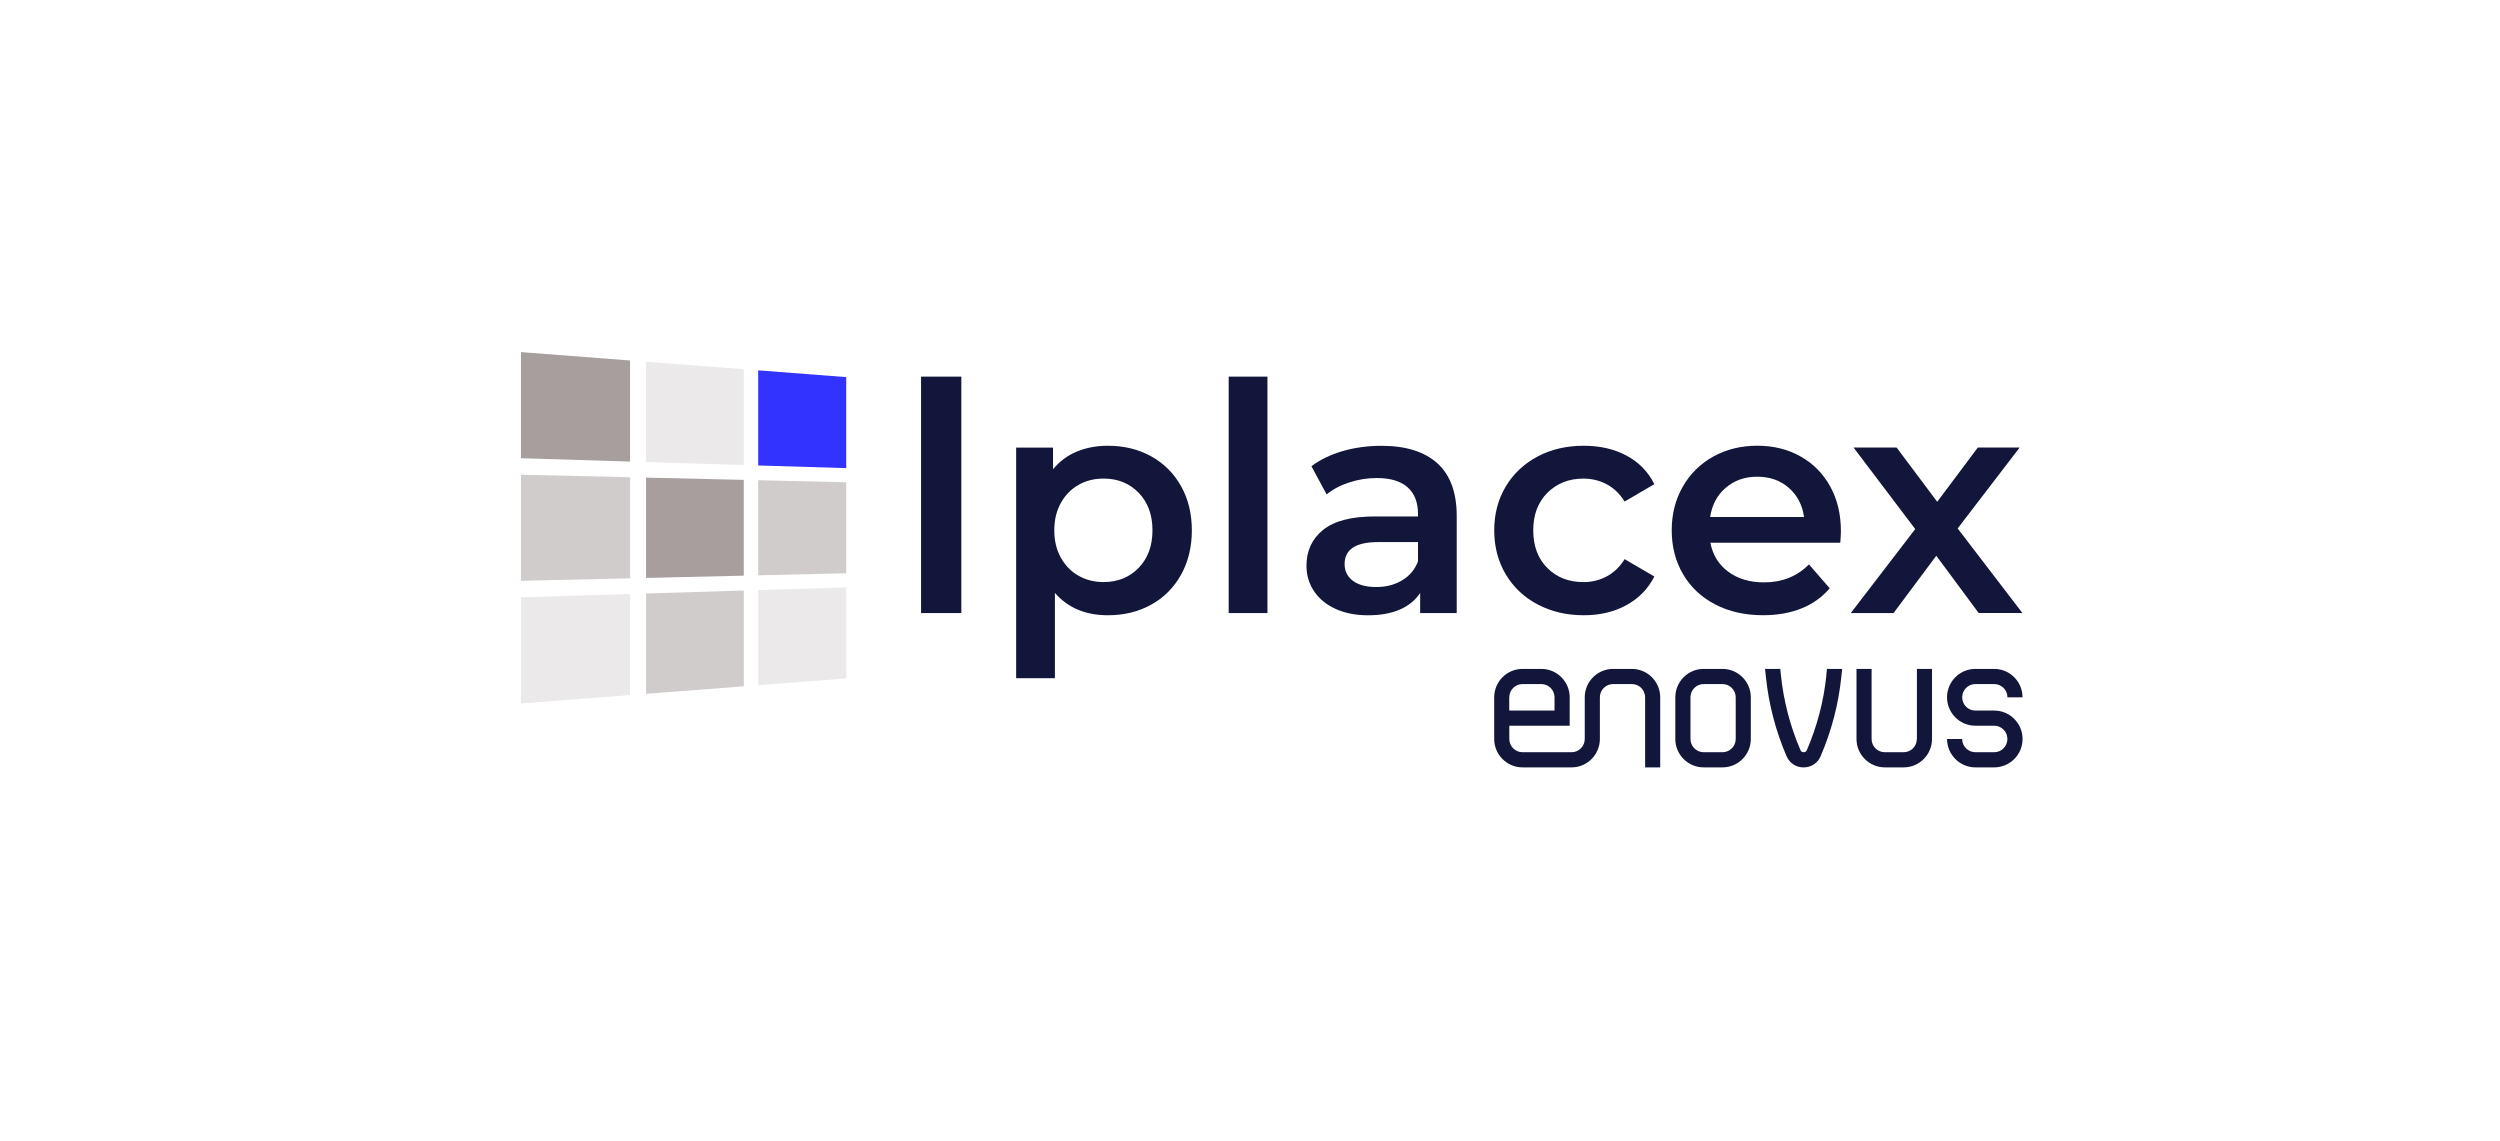
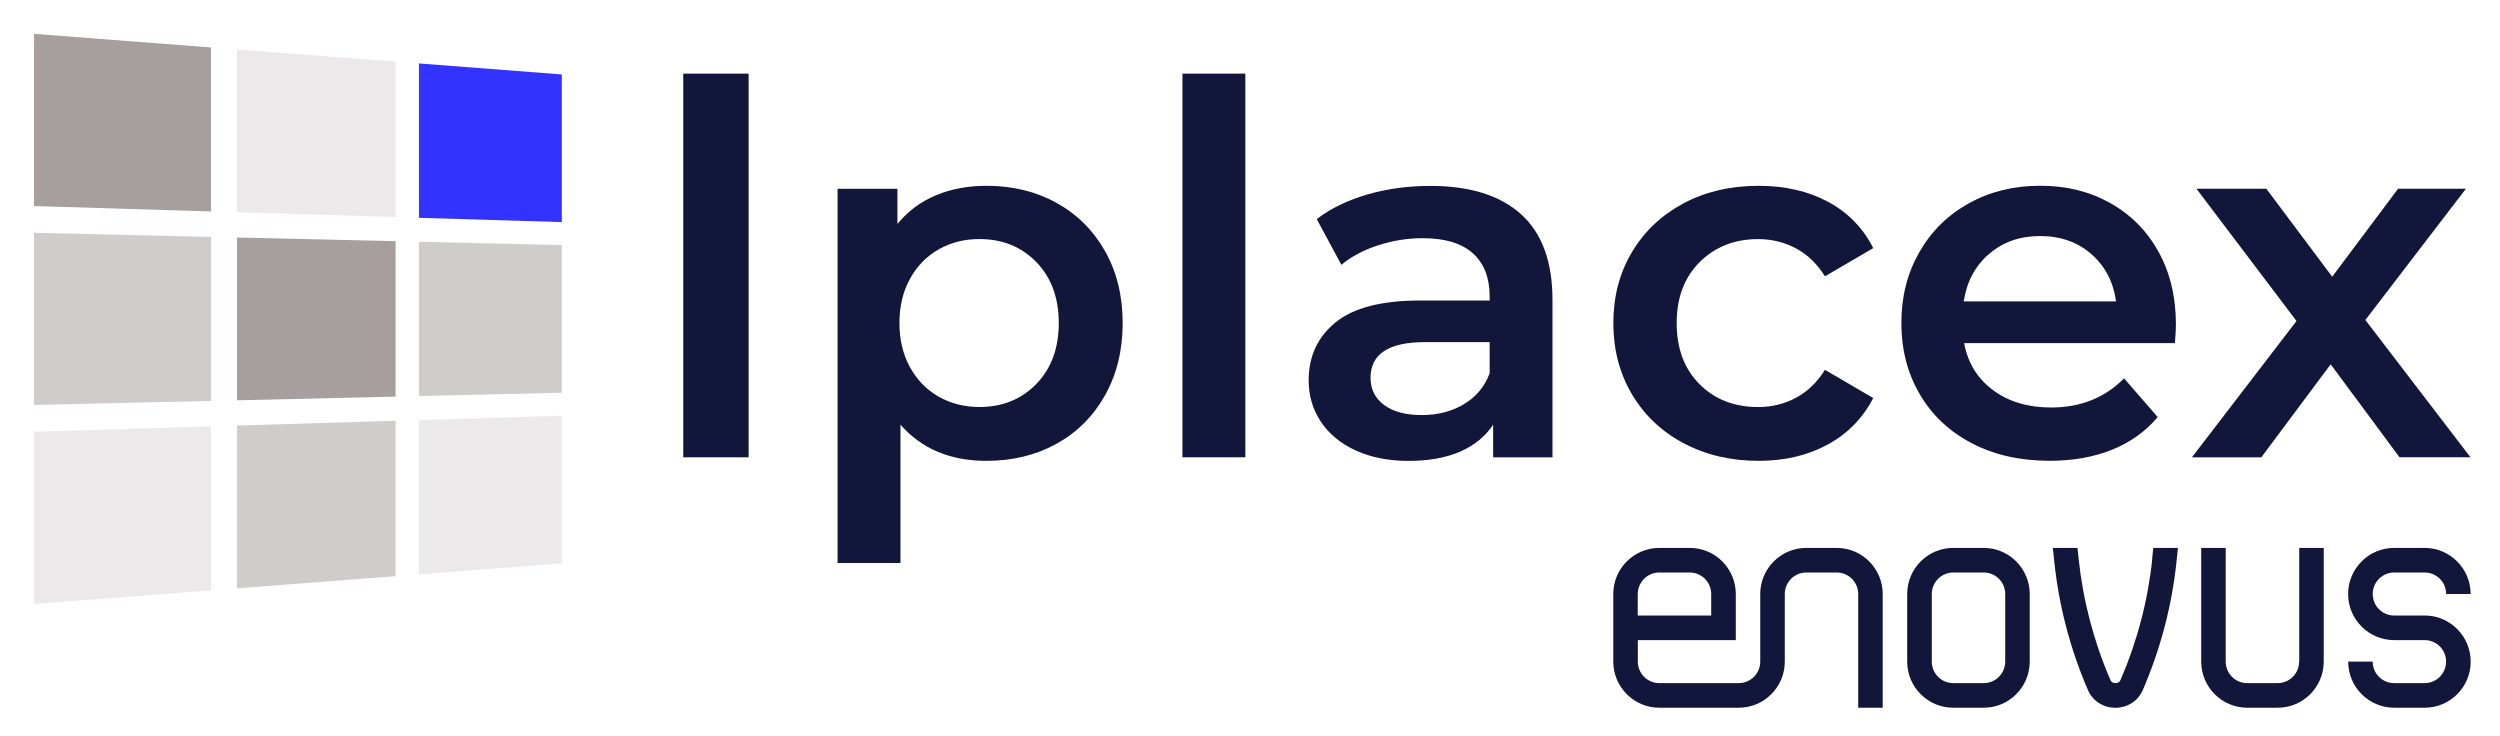
- <svg xmlns="http://www.w3.org/2000/svg" id="Capa_1" version="1.1" viewBox="0 0 800 365">
+ <svg xmlns="http://www.w3.org/2000/svg" id="Capa_1" version="1.1" viewBox="160 106 493 145">
  <defs>
    <style>
      .st0 {
        fill: #ebe9e9;
      }

      .st1 {
        fill: #d0cccc;
      }

      .st2 {
        fill: #12163A;
      }

      .st3 {
        fill: none;
      }

      .st4 {
        fill: #a69f9e;
      }

      .st5 { }

      .st6 {
        fill: #33f;
      }

      .st7 {
        fill: url(#Degradado_sin_nombre_47);
        opacity: .54;
      }

      .st8 { }
    </style>
    <clipPath id="clippath">
-       <rect class="st3" width="800" height="365" />
+       
    </clipPath>
    <linearGradient id="Degradado_sin_nombre_47" data-name="Degradado sin nombre 47" x1="-4045.67" y1="-6874.65" x2="-4045.67" y2="-7687.94" gradientTransform="translate(4446.2 7467.97)" gradientUnits="userSpaceOnUse">
      <stop offset="0" stop-color="#000" stop-opacity=".8" />
      <stop offset=".9" stop-color="#000" stop-opacity="0" />
    </linearGradient>
    <filter id="drop-shadow-1" x="152" y="98" width="512" height="164" filterUnits="userSpaceOnUse">
      <feOffset dx="1" dy="1" />
      <feGaussianBlur result="blur" stdDeviation="5" />
      <feFlood flood-color="#000" flood-opacity=".35" />
      <feComposite in2="blur" operator="in" />
      <feComposite in="SourceGraphic" />
    </filter>
  </defs>
  <g class="st8">
    <g>
      
      
    </g>
  </g>
  <g class="st5">
    <path class="st2" d="M294.74,120.52h12.89v75.66h-12.89v-75.66Z" />
    <path class="st2" d="M368.35,146.01c4.07,2.25,7.25,5.42,9.57,9.52,2.31,4.1,3.47,8.83,3.47,14.18s-1.16,10.1-3.47,14.23c-2.31,4.13-5.5,7.32-9.57,9.57-4.07,2.25-8.68,3.37-13.83,3.37-7.14,0-12.79-2.38-16.95-7.14v27.28h-12.4v-73.79h11.8v6.94c2.05-2.51,4.58-4.4,7.58-5.65,3.01-1.26,6.33-1.88,9.97-1.88,5.16,0,9.77,1.12,13.83,3.37h0ZM364.38,181.7c2.94-3.04,4.41-7.04,4.41-12s-1.47-8.96-4.41-12c-2.94-3.04-6.69-4.56-11.25-4.56-2.97,0-5.65.68-8.03,2.04-2.38,1.35-4.27,3.29-5.65,5.8-1.39,2.51-2.08,5.42-2.08,8.72s.7,6.21,2.08,8.72c1.39,2.51,3.27,4.44,5.65,5.8,2.38,1.35,5.06,2.04,8.03,2.04,4.56,0,8.31-1.52,11.25-4.56h0Z" />
    <path class="st2" d="M393.18,120.52h12.4v75.66h-12.4v-75.66Z" />
    <path class="st2" d="M459.95,148.24c4.13,3.73,6.2,9.37,6.2,16.91v31.04h-11.7v-6.45c-1.52,2.31-3.69,4.09-6.49,5.31-2.81,1.22-6.2,1.84-10.16,1.84s-7.43-.68-10.41-2.04c-2.97-1.35-5.27-3.24-6.89-5.65-1.62-2.42-2.43-5.14-2.43-8.18,0-4.76,1.77-8.58,5.31-11.45,3.53-2.88,9.1-4.31,16.7-4.31h13.68v-.79c0-3.7-1.1-6.54-3.32-8.53-2.22-1.98-5.5-2.97-9.86-2.97-2.97,0-5.9.46-8.77,1.39-2.88.92-5.31,2.22-7.29,3.86l-4.86-9.02c2.77-2.11,6.11-3.73,10.01-4.86,3.9-1.12,8.03-1.68,12.4-1.68,7.8,0,13.76,1.87,17.9,5.6h-.01ZM448.65,185.72c2.41-1.42,4.11-3.45,5.11-6.1v-6.15h-12.79c-7.14,0-10.7,2.35-10.7,7.04,0,2.25.89,4.03,2.68,5.36,1.79,1.33,4.27,1.98,7.43,1.98s5.87-.71,8.28-2.13h0Z" />
    <path class="st2" d="M492.02,193.41c-4.36-2.31-7.76-5.54-10.21-9.67-2.44-4.13-3.66-8.81-3.66-14.03s1.22-9.88,3.66-13.98c2.44-4.1,5.83-7.3,10.16-9.62,4.33-2.31,9.27-3.47,14.82-3.47,5.22,0,9.8,1.06,13.73,3.17,3.93,2.12,6.89,5.16,8.88,9.12l-9.52,5.56c-1.52-2.44-3.42-4.28-5.7-5.5-2.28-1.22-4.78-1.84-7.48-1.84-4.62,0-8.46,1.5-11.5,4.51-3.04,3.01-4.56,7.03-4.56,12.05s1.5,9.04,4.51,12.05c3.01,3.01,6.85,4.51,11.55,4.51,2.71,0,5.2-.61,7.48-1.84,2.28-1.22,4.18-3.06,5.7-5.5l9.52,5.56c-2.05,3.97-5.04,7.03-8.97,9.17-3.93,2.15-8.48,3.22-13.63,3.22-5.49,0-10.41-1.16-14.77-3.47h0Z" />
    <path class="st2" d="M588.87,173.67h-41.54c.72,3.9,2.63,6.99,5.7,9.27,3.07,2.28,6.89,3.42,11.45,3.42,5.81,0,10.61-1.92,14.38-5.75l6.64,7.63c-2.38,2.84-5.39,4.99-9.02,6.45-3.64,1.46-7.73,2.18-12.29,2.18-5.82,0-10.94-1.16-15.36-3.47-4.43-2.31-7.85-5.54-10.26-9.67-2.42-4.13-3.62-8.81-3.62-14.03s1.17-9.8,3.52-13.93c2.35-4.13,5.6-7.35,9.77-9.67,4.16-2.31,8.85-3.47,14.08-3.47s9.77,1.14,13.83,3.42c4.07,2.28,7.24,5.49,9.52,9.62,2.28,4.13,3.42,8.91,3.42,14.33,0,.86-.07,2.08-.2,3.67h0ZM552.25,156.07c-2.74,2.35-4.41,5.47-5,9.37h30.04c-.53-3.83-2.15-6.94-4.86-9.32-2.71-2.38-6.08-3.57-10.11-3.57s-7.32,1.17-10.06,3.52h0Z" />
    <path class="st2" d="M633.19,196.18l-13.58-18.34-13.68,18.34h-13.68l20.62-26.88-19.73-26.08h13.78l12.99,17.35,12.99-17.35h13.38l-19.83,25.88,20.72,27.07h-13.99Z" />
    <g>
      <polygon class="st4" points="166.71 146.63 201.62 147.7 201.62 115.36 166.71 112.67 166.71 146.63" />
      <polygon class="st1" points="166.71 185.86 201.62 185.06 201.62 152.72 166.71 151.91 166.71 185.86" />
      <polygon class="st0" points="166.71 225.1 201.62 222.42 201.62 190.08 166.71 191.14 166.71 225.1" />
      <polygon class="st0" points="206.74 147.85 238.01 148.8 238.01 118.16 206.74 115.76 206.74 147.85" />
      <polygon class="st4" points="206.74 184.94 238.01 184.21 238.01 153.56 206.74 152.84 206.74 184.94" />
      <polygon class="st1" points="206.74 222.02 238.01 219.62 238.01 188.97 206.74 189.92 206.74 222.02" />
      <polygon class="st6" points="242.62 148.95 270.79 149.8 270.79 120.68 242.62 118.51 242.62 148.95" />
      <polygon class="st1" points="242.62 184.1 270.79 183.45 270.79 154.33 242.62 153.67 242.62 184.1" />
      <polygon class="st0" points="242.62 219.26 270.79 217.09 270.79 187.98 242.62 188.83 242.62 219.26" />
    </g>
    <g>
      <path class="st2" d="M647.21,223.14c0-5.01-4.07-9.09-9.06-9.09h-6.04c-5,0-9.06,4.08-9.06,9.09s4.07,9.09,9.06,9.09h6.04c2.33,0,4.22,1.9,4.22,4.24s-1.9,4.24-4.22,4.24h-6.04c-2.33,0-4.22-1.9-4.22-4.24h-4.83c0,5.01,4.07,9.09,9.06,9.09h6.04c5,0,9.06-4.08,9.06-9.09s-4.07-9.09-9.06-9.09h-6.04c-2.33,0-4.22-1.9-4.22-4.24s1.9-4.24,4.22-4.24h6.04c2.33,0,4.22,1.9,4.22,4.24h4.83Z" />
      <path class="st2" d="M613.39,236.47c0,2.34-1.9,4.24-4.22,4.24h-6.04c-2.33,0-4.22-1.9-4.22-4.24v-22.42h-4.83v22.42c0,5.01,4.07,9.09,9.06,9.09h6.04c5,0,9.06-4.08,9.06-9.09v-22.42h-4.83v22.42Z" />
      <path class="st2" d="M551.2,214.05h-6.04c-5,0-9.06,4.08-9.06,9.09v13.33c0,5.01,4.07,9.09,9.06,9.09h6.04c5,0,9.06-4.08,9.06-9.09v-13.33c0-5.01-4.07-9.09-9.06-9.09h0ZM555.43,236.47c0,2.34-1.9,4.24-4.22,4.24h-6.04c-2.33,0-4.22-1.9-4.22-4.24v-13.33c0-2.34,1.9-4.24,4.22-4.24h6.04c2.33,0,4.22,1.9,4.22,4.24v13.33Z" />
      <path class="st2" d="M522.22,214.05h-6.04c-5,0-9.06,4.08-9.06,9.09v13.33c0,2.34-1.9,4.24-4.22,4.24h-15.7c-2.33,0-4.22-1.9-4.22-4.24v-4.24h19.32v-9.09c0-5.01-4.07-9.09-9.06-9.09h-6.04c-5,0-9.06,4.08-9.06,9.09v13.33c0,5.01,4.07,9.09,9.06,9.09h15.7c5,0,9.06-4.08,9.06-9.09v-13.33c0-2.34,1.9-4.24,4.22-4.24h6.04c2.33,0,4.22,1.9,4.22,4.24v22.42h4.83v-22.42c0-5.01-4.07-9.09-9.06-9.09h0ZM482.97,223.14c0-2.34,1.9-4.24,4.22-4.24h6.04c2.33,0,4.22,1.9,4.22,4.24v4.24h-14.49v-4.24h0Z" />
      <path class="st2" d="M584.43,216.22c-.86,8.22-2.97,16.26-6.27,23.89-.23.54-.77.6-.99.6s-.76-.06-.99-.6c-3.3-7.63-5.4-15.67-6.27-23.89l-.23-2.17h-4.86l.28,2.68c.91,8.71,3.14,17.23,6.63,25.32.94,2.17,3.02,3.52,5.42,3.52s4.49-1.35,5.42-3.52c3.49-8.09,5.73-16.61,6.64-25.32l.28-2.68h-4.86l-.23,2.17h.02Z" />
    </g>
  </g>
</svg>
